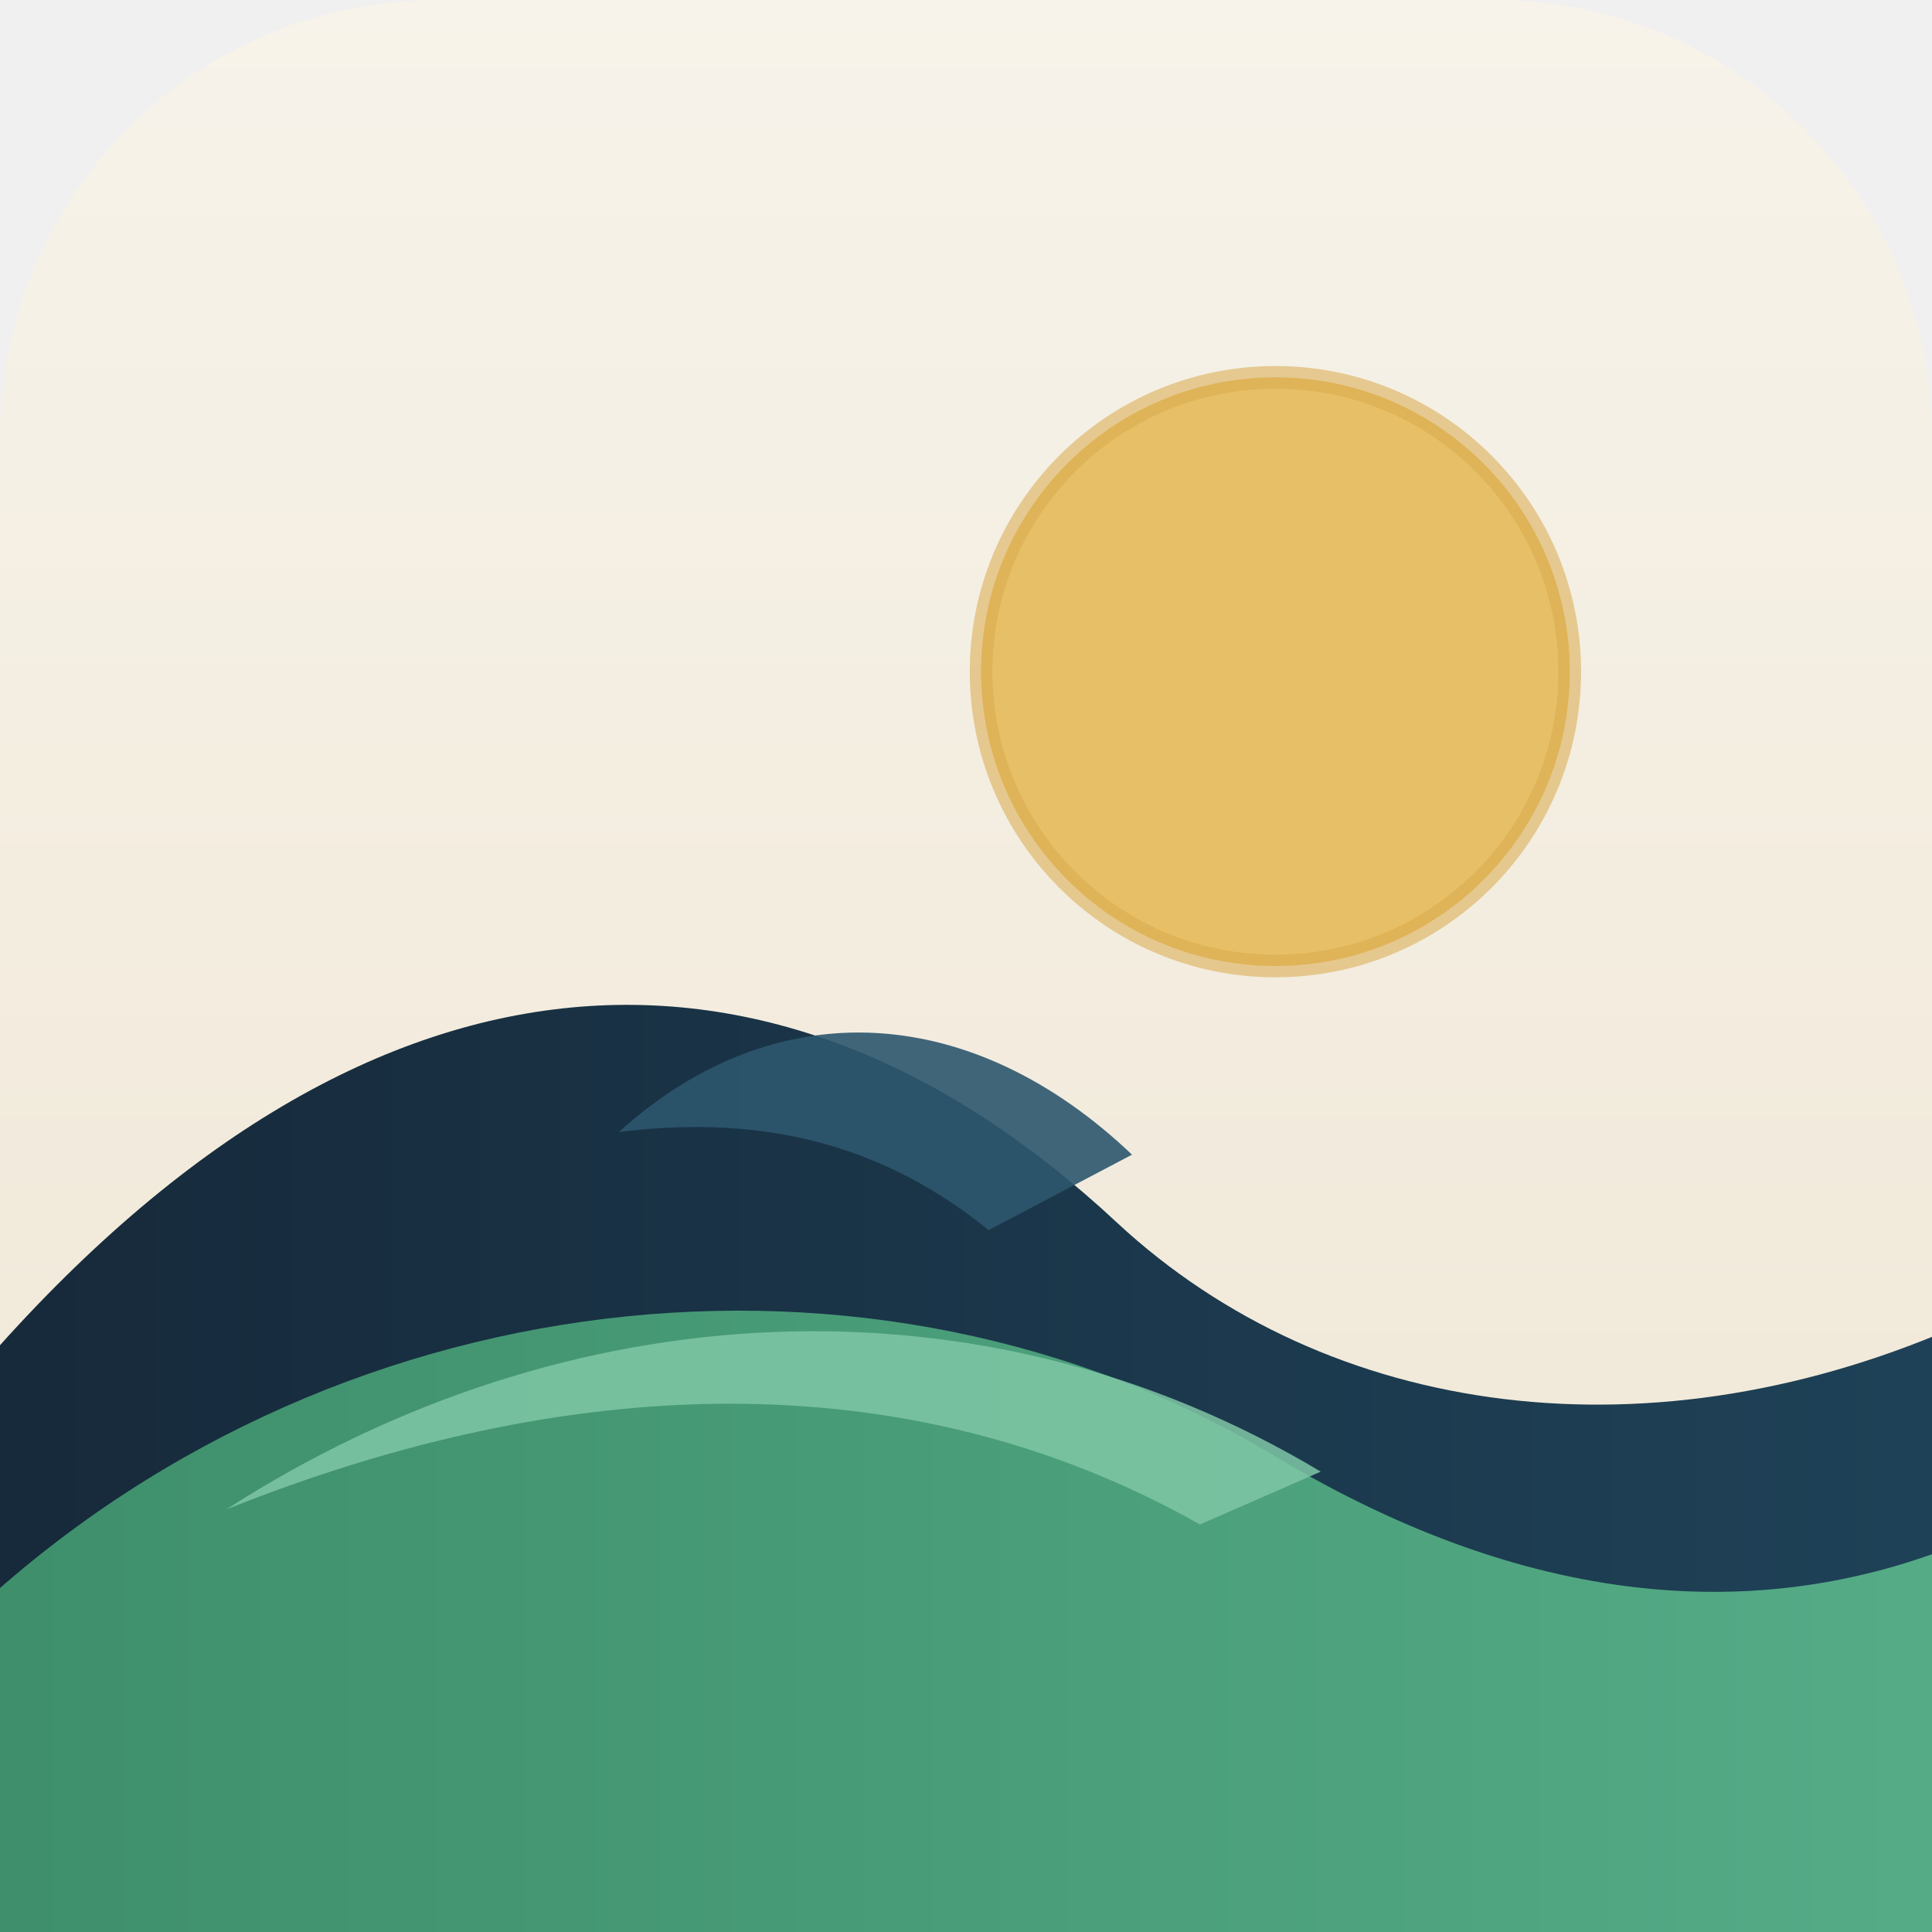
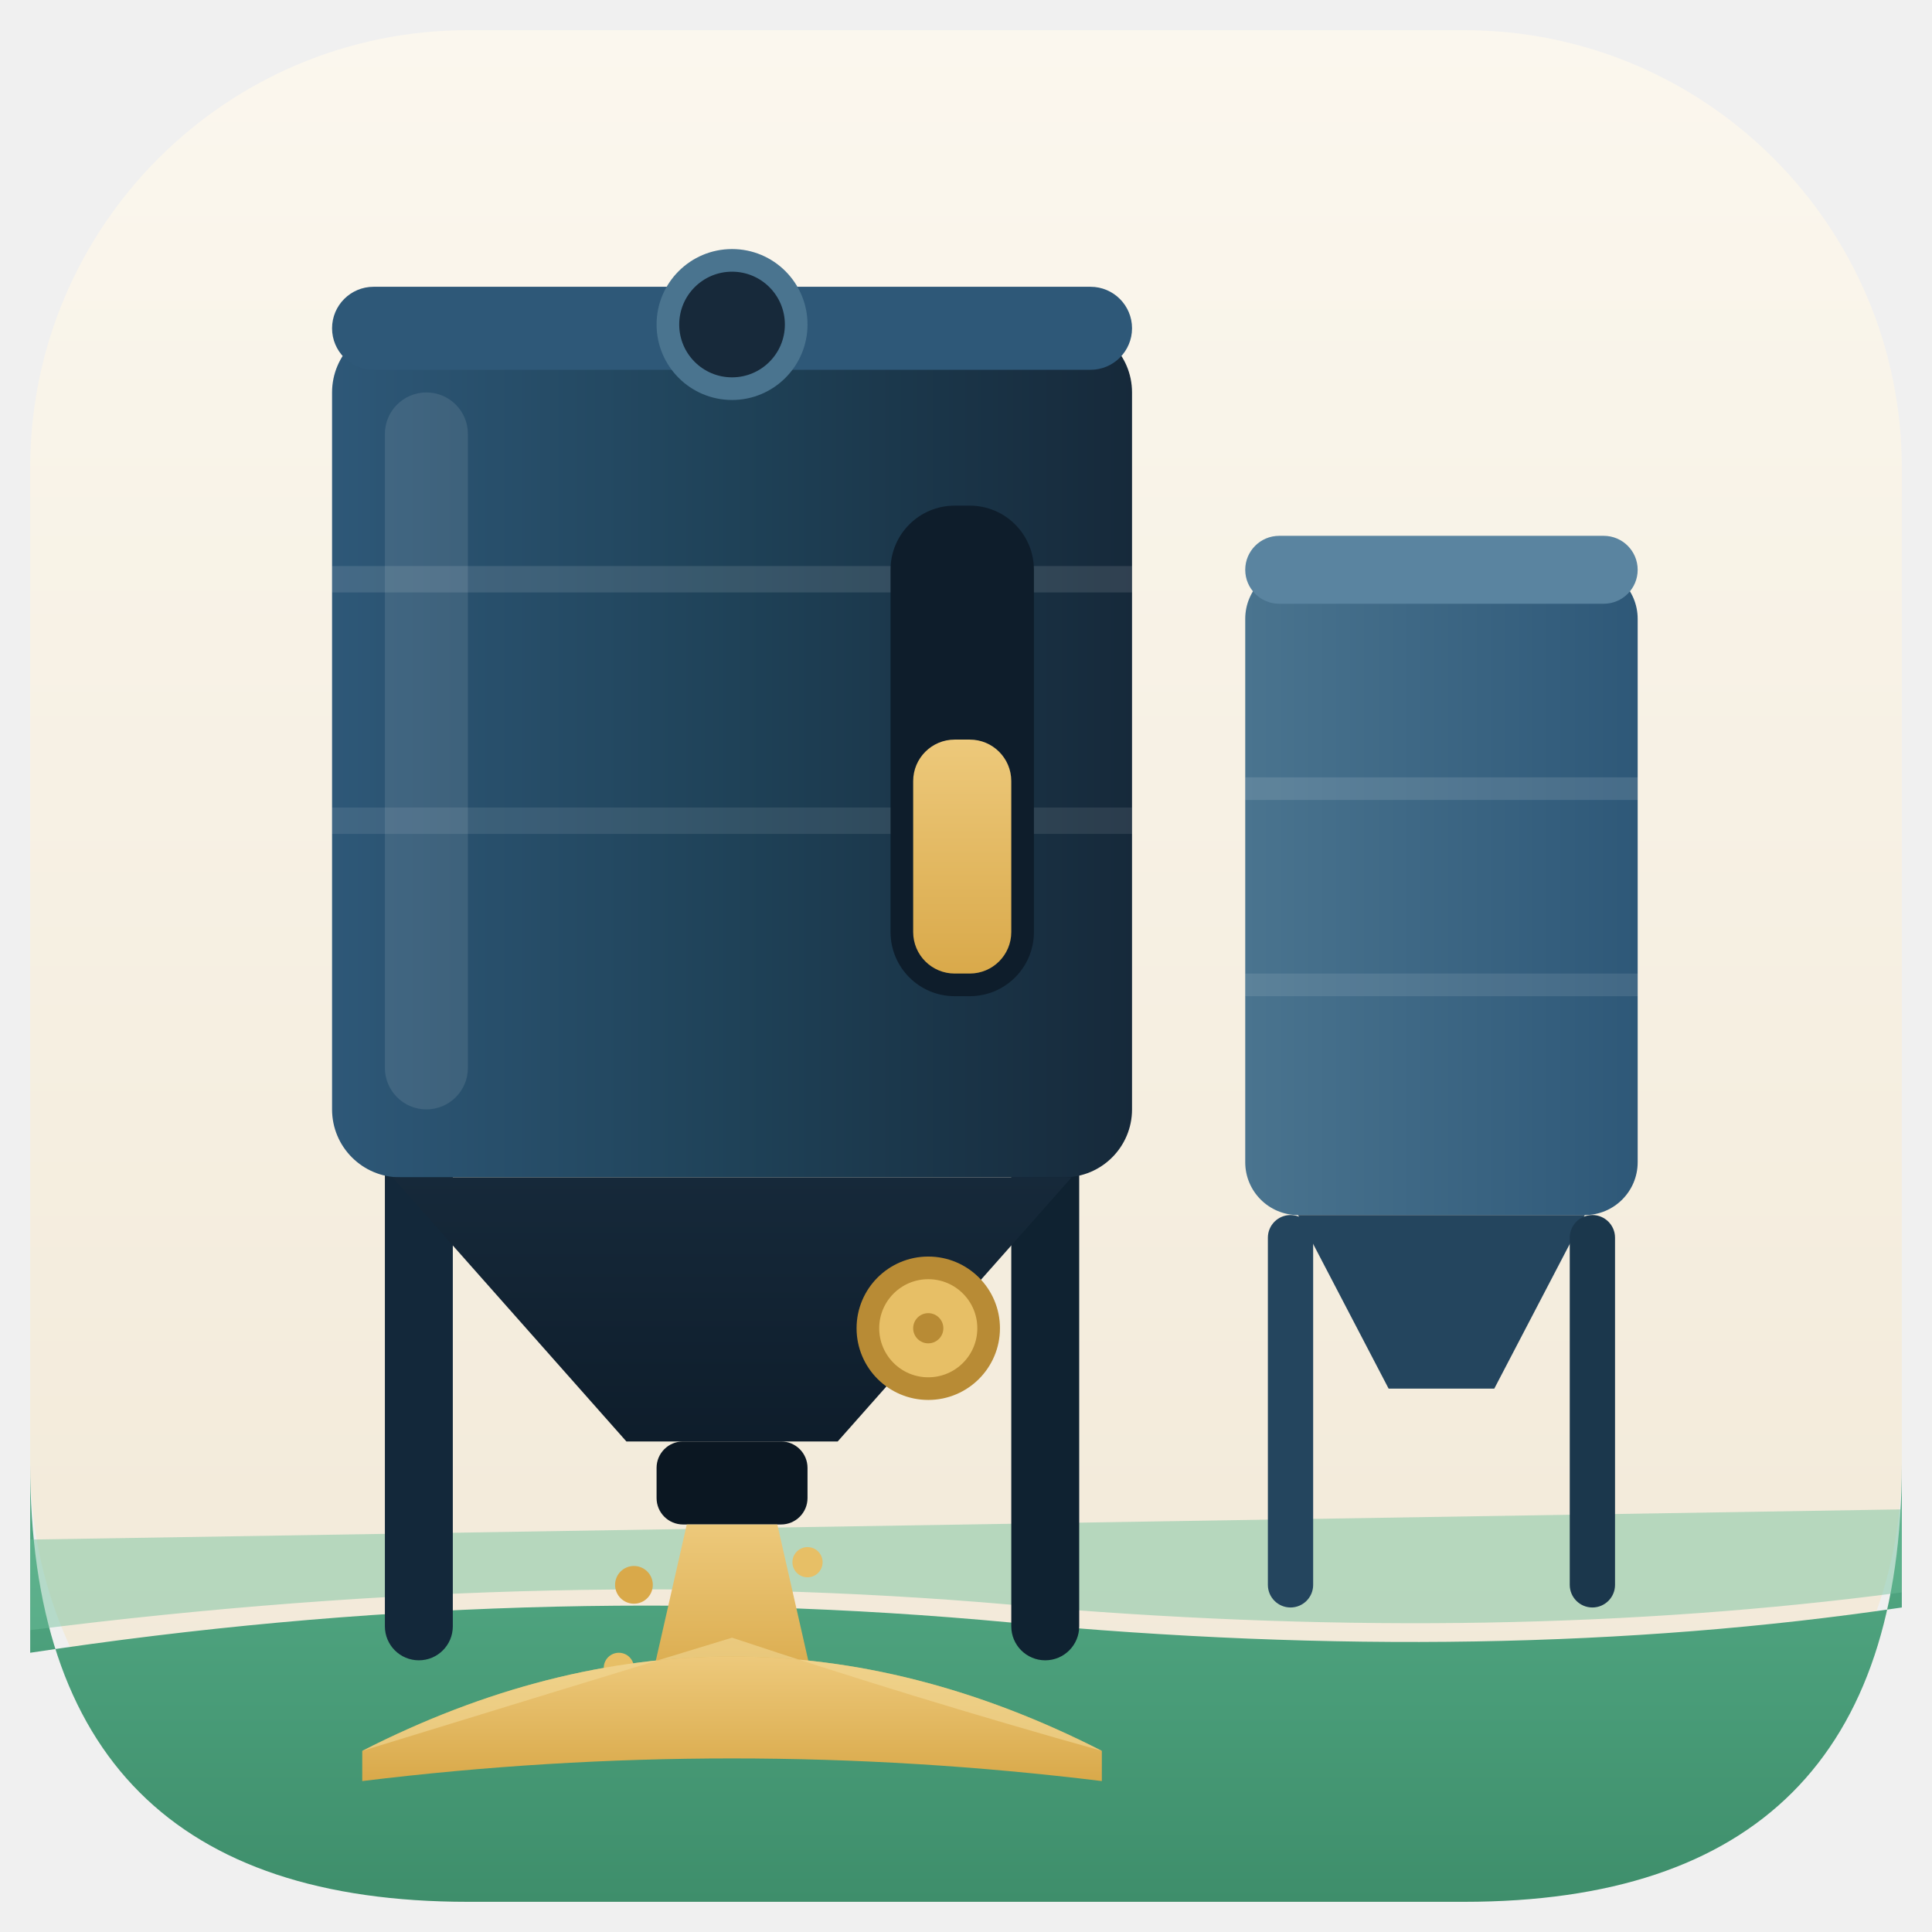
<svg xmlns="http://www.w3.org/2000/svg" viewBox="0 0 512 512">
  <defs>
-     <linearGradient id="sky" x1="0" y1="0" x2="0" y2="1">
-       <stop offset="0" stop-color="#F7F3EA" />
-       <stop offset="1" stop-color="#EFE6D4" />
+     <linearGradient id="bg" x1="0" y1="0" x2="0" y2="1">
+       <stop offset="0" stop-color="#FBF7EE" />
+       <stop offset="1" stop-color="#F1E8D6" />
    </linearGradient>
-     <linearGradient id="dback" x1="0" y1="0" x2="1" y2="0">
+     <linearGradient id="silo" x1="0" y1="0" x2="1" y2="0">
+       <stop offset="0" stop-color="#2E5878" />
+       <stop offset=".5" stop-color="#1F4258" />
+       <stop offset="1" stop-color="#16293A" />
+     </linearGradient>
+     <linearGradient id="silo2" x1="0" y1="0" x2="1" y2="0">
+       <stop offset="0" stop-color="#4A748F" />
+       <stop offset="1" stop-color="#2E5878" />
+     </linearGradient>
+     <linearGradient id="cone" x1="0" y1="0" x2="0" y2="1">
      <stop offset="0" stop-color="#16293A" />
-       <stop offset="1" stop-color="#1F4258" />
+       <stop offset="1" stop-color="#0E1D2B" />
    </linearGradient>
-     <linearGradient id="dfront" x1="0" y1="0" x2="1" y2="0">
-       <stop offset="0" stop-color="#3E8E6B" />
-       <stop offset="1" stop-color="#55AC87" />
+     <linearGradient id="sand" x1="0" y1="0" x2="0" y2="1">
+       <stop offset="0" stop-color="#EDC97B" />
+       <stop offset="1" stop-color="#D9A94A" />
+     </linearGradient>
+     <linearGradient id="pad" x1="0" y1="0" x2="0" y2="1">
+       <stop offset="0" stop-color="#55AC87" />
+       <stop offset="1" stop-color="#3E8E6B" />
    </linearGradient>
  </defs>
-   <rect width="512" height="512" rx="116" fill="url(#sky)" />
-   <circle cx="338" cy="178" r="78" fill="#E7BF66" />
-   <circle cx="338" cy="178" r="78" fill="none" stroke="#D9A94A" stroke-width="6" opacity=".55" />
-   <path d="M-10 368 C 96 242 206 240 296 324 C 352 376 438 388 522 350 L522 522 L-10 522 Z" fill="url(#dback)" />
-   <path d="M164 300 C 206 262 258 266 300 306 L 262 326 C 230 300 196 296 164 300 Z" fill="#2C566E" opacity=".9" />
-   <path d="M-10 430 C 86 338 232 322 338 386 C 408 428 470 430 522 408 L522 522 L-10 522 Z" fill="url(#dfront)" />
-   <path d="M60 400 C 150 342 260 336 350 390 L 318 404 C 240 360 150 364 60 400 Z" fill="#7FC7A6" opacity=".85" />
+   <rect x="8" y="8" width="496" height="496" rx="116" fill="url(#bg)" />
+   <path d="M8 438 Q140 418 268 430 Q396 442 504 426 L504 388 Q504 504 388 504 L124 504 Q8 504 8 388 Z" fill="url(#pad)" />
+   <path d="M8 432 Q150 414 276 426 Q398 436 504 422 L504 400 L8 408 Z" fill="#6DBE99" opacity=".45" />
+   <g>
+     <rect x="330" y="150" width="104" height="172" rx="14" fill="url(#silo2)" />
+     <rect x="330" y="142" width="104" height="18" rx="9" fill="#5A84A0" />
+     <path d="M344 322 L420 322 L396 368 L368 368 Z" fill="#24455E" />
+     <rect x="336" y="322" width="12" height="104" rx="6" fill="#24455E" />
+     <rect x="416" y="322" width="12" height="104" rx="6" fill="#1B374C" />
+     <rect x="330" y="206" width="104" height="6" fill="#FFFFFF" opacity=".12" />
+     <rect x="330" y="258" width="104" height="6" fill="#FFFFFF" opacity=".10" />
+   </g>
+   <g>
+     <rect x="102" y="300" width="18" height="140" rx="9" fill="#13283A" />
+     <rect x="268" y="300" width="18" height="140" rx="9" fill="#0F2231" />
+     <rect x="88" y="86" width="212" height="226" rx="18" fill="url(#silo)" />
+     <rect x="88" y="76" width="212" height="22" rx="11" fill="#2E5878" />
+     <circle cx="194" cy="86" r="17" fill="#17293A" stroke="#4A748F" stroke-width="6" />
+     <rect x="88" y="150" width="212" height="7" fill="#FFFFFF" opacity=".11" />
+     <rect x="88" y="214" width="212" height="7" fill="#FFFFFF" opacity=".09" />
+     <rect x="102" y="104" width="22" height="190" rx="11" fill="#FFFFFF" opacity=".10" />
+     <rect x="236" y="134" width="38" height="130" rx="17" fill="#0E1D2B" />
+     <rect x="242" y="196" width="26" height="62" rx="11" fill="url(#sand)" />
+     <path d="M104 312 L284 312 L222 382 L166 382 Z" fill="url(#cone)" />
+     <circle cx="246" cy="352" r="16" fill="#E7BF66" stroke="#B88B35" stroke-width="6" />
+     <circle cx="246" cy="352" r="4" fill="#B88B35" />
+     <rect x="174" y="382" width="40" height="22" rx="7" fill="#0B1722" />
+   </g>
+   <path d="M182 404 L206 404 L216 448 L172 448 Z" fill="url(#sand)" />
+   <circle cx="168" cy="420" r="5" fill="#D9A94A" />
+   <circle cx="214" cy="414" r="4" fill="#E7BF66" />
+   <circle cx="164" cy="442" r="4" fill="#E7BF66" />
+   <path d="M96 464 Q194 414 292 464 L292 472 Q194 460 96 472 Z" fill="url(#sand)" />
+   <path d="M96 464 Q194 414 292 464 Q242 450 194 434 Q148 448 96 464 Z" fill="#F2D896" opacity=".6" />
</svg>
